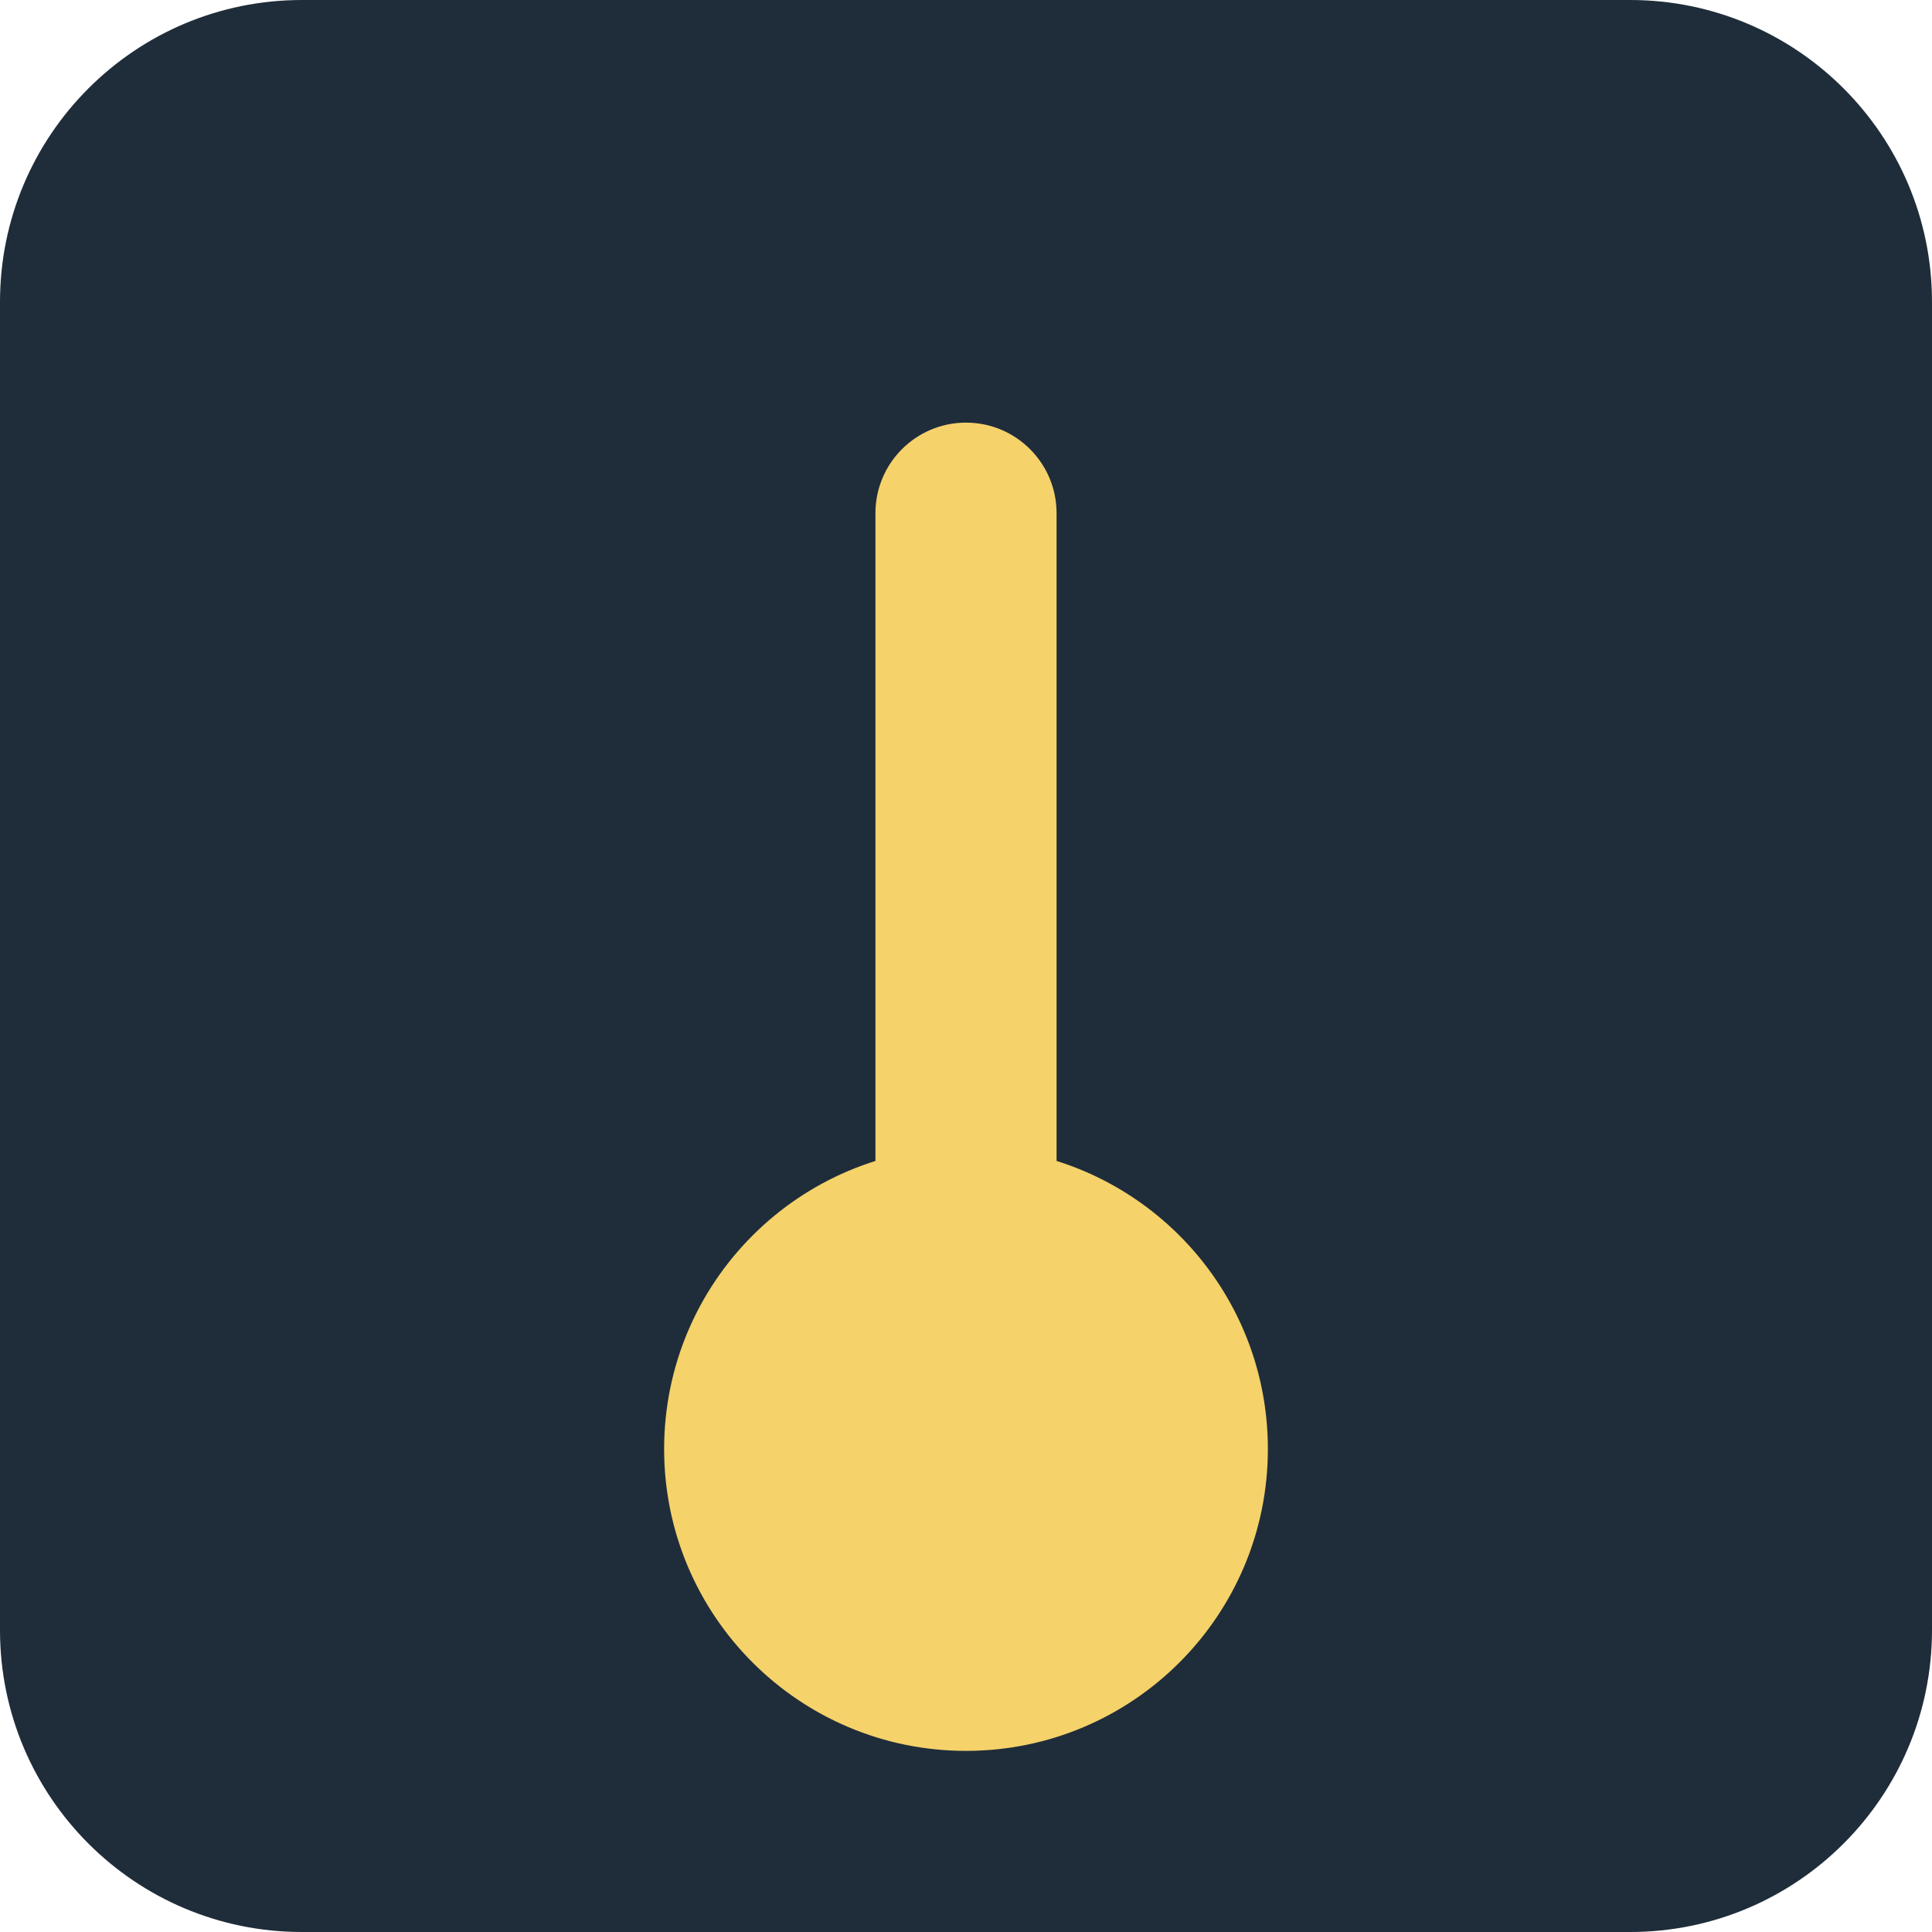
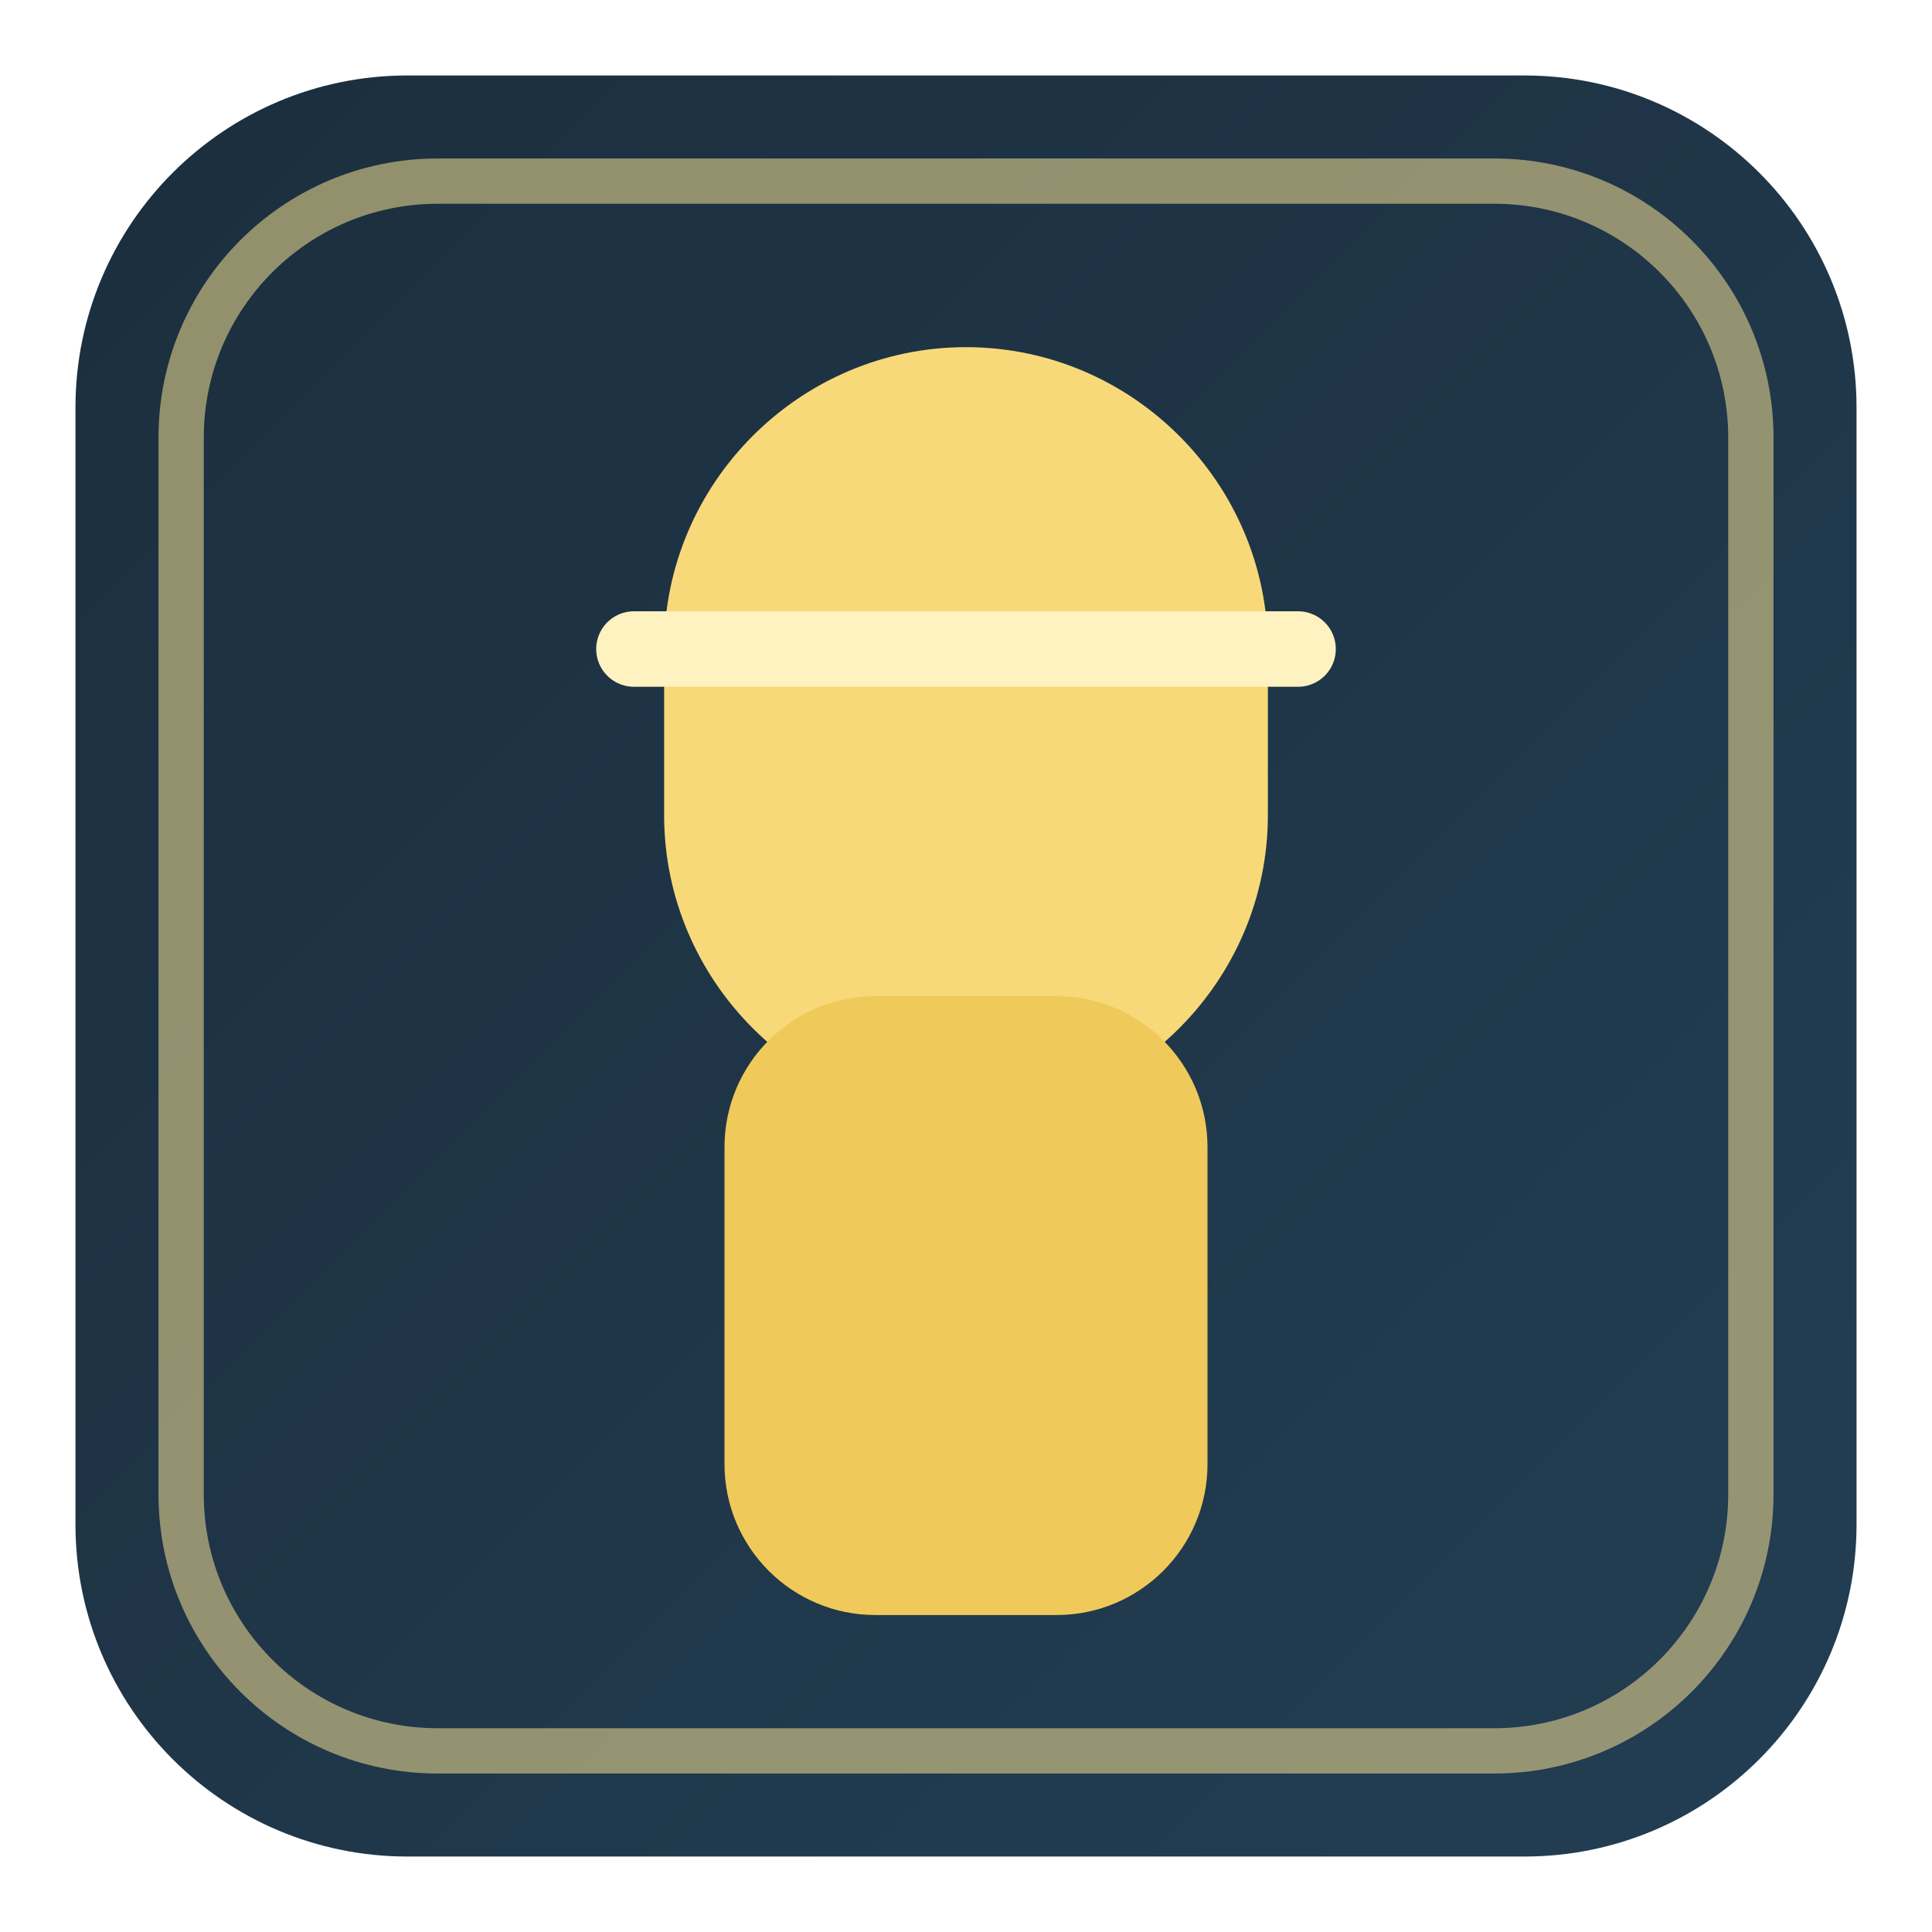
- <svg xmlns="http://www.w3.org/2000/svg" width="64" height="64" viewBox="0 0 64 64">
-   <rect width="64" height="64" rx="10" fill="#1f2d3a" />
-   <rect x="29" y="14" width="6" height="30" rx="3" fill="#f5d26a" />
-   <circle cx="32" cy="48" r="10" fill="#f5d26a" />
+ <svg xmlns="http://www.w3.org/2000/svg" width="256" height="256" viewBox="0 0 256 256">
+   <defs>
+     <linearGradient id="bg" x1="0" y1="0" x2="1" y2="1">
+       <stop offset="0%" stop-color="#1b2e3d" />
+       <stop offset="100%" stop-color="#233e53" />
+     </linearGradient>
+   </defs>
+   <rect x="10" y="10" width="236" height="236" rx="44" fill="url(#bg)" />
+   <path d="M128 46c22 0 40 18 40 40v22c0 22-18 40-40 40s-40-18-40-40V86c0-22 18-40 40-40z" fill="#f8d979" />
+   <rect x="96" y="132" width="64" height="82" rx="20" fill="#efc95a" />
+   <path d="M84 86h88" stroke="#fff2c1" stroke-width="10" stroke-linecap="round" />
+   <rect x="24" y="24" width="208" height="208" rx="34" fill="none" stroke="#f3de92" stroke-opacity="0.55" stroke-width="6" />
</svg>
